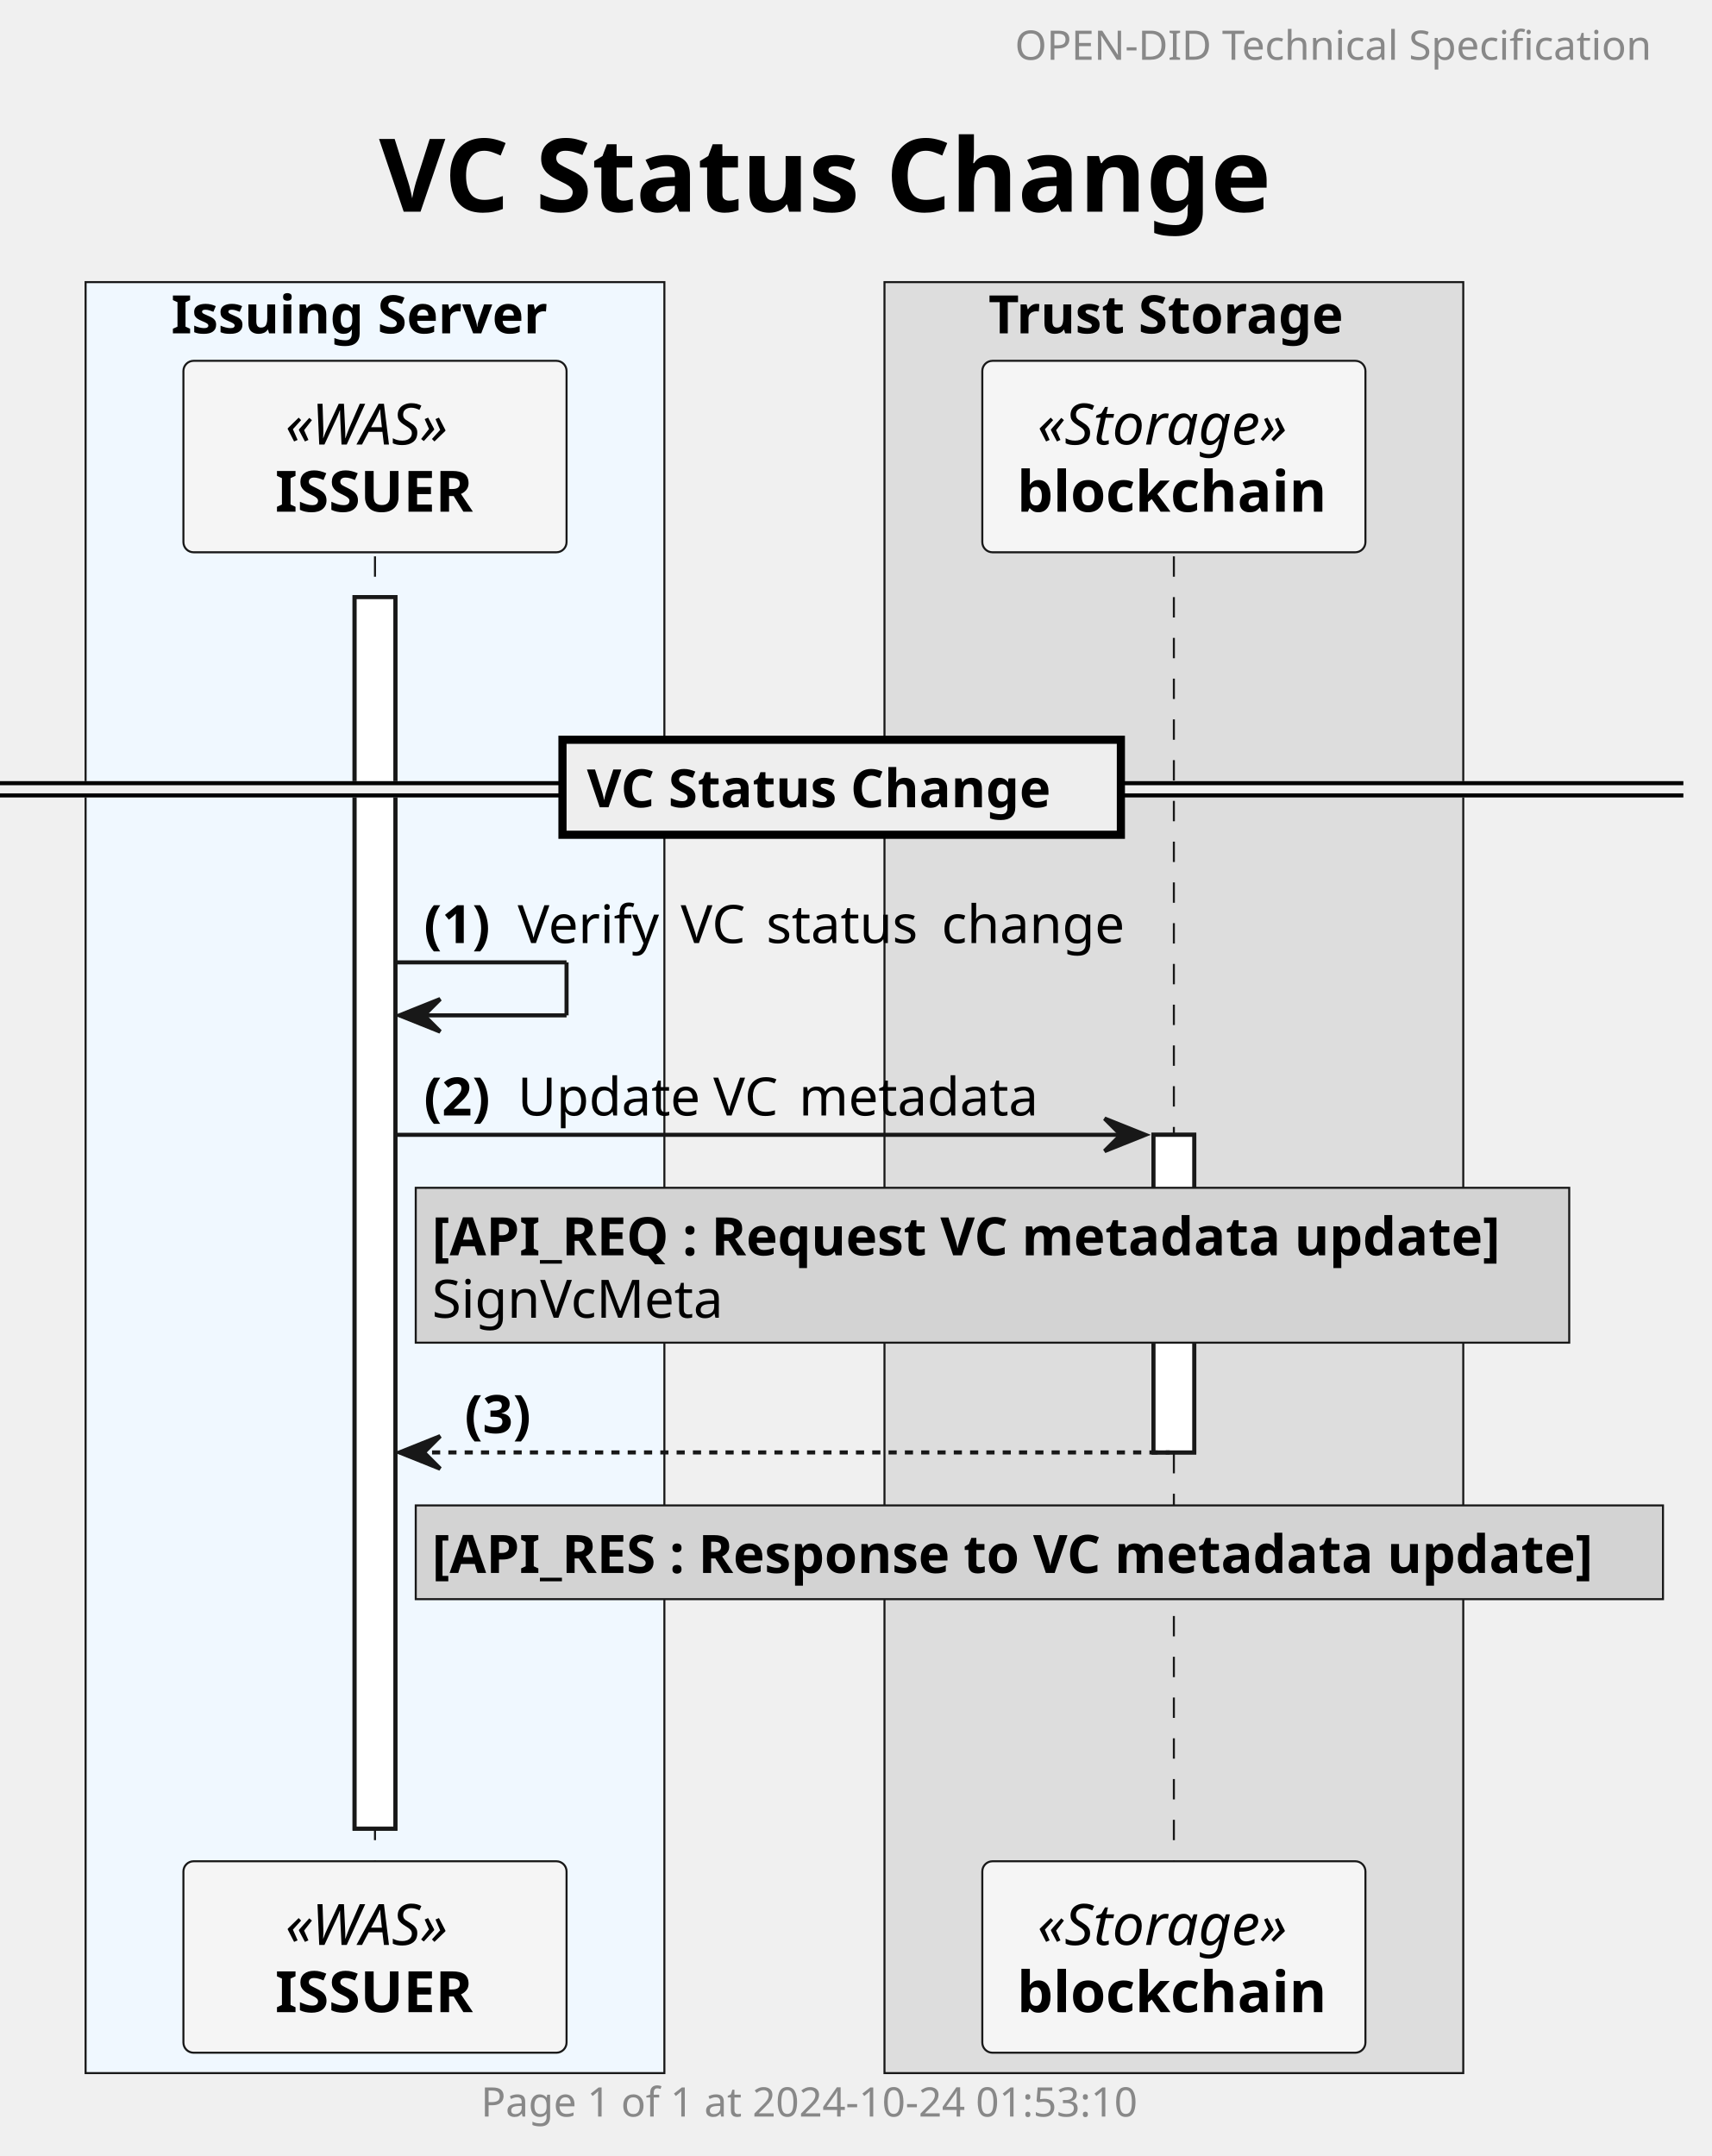
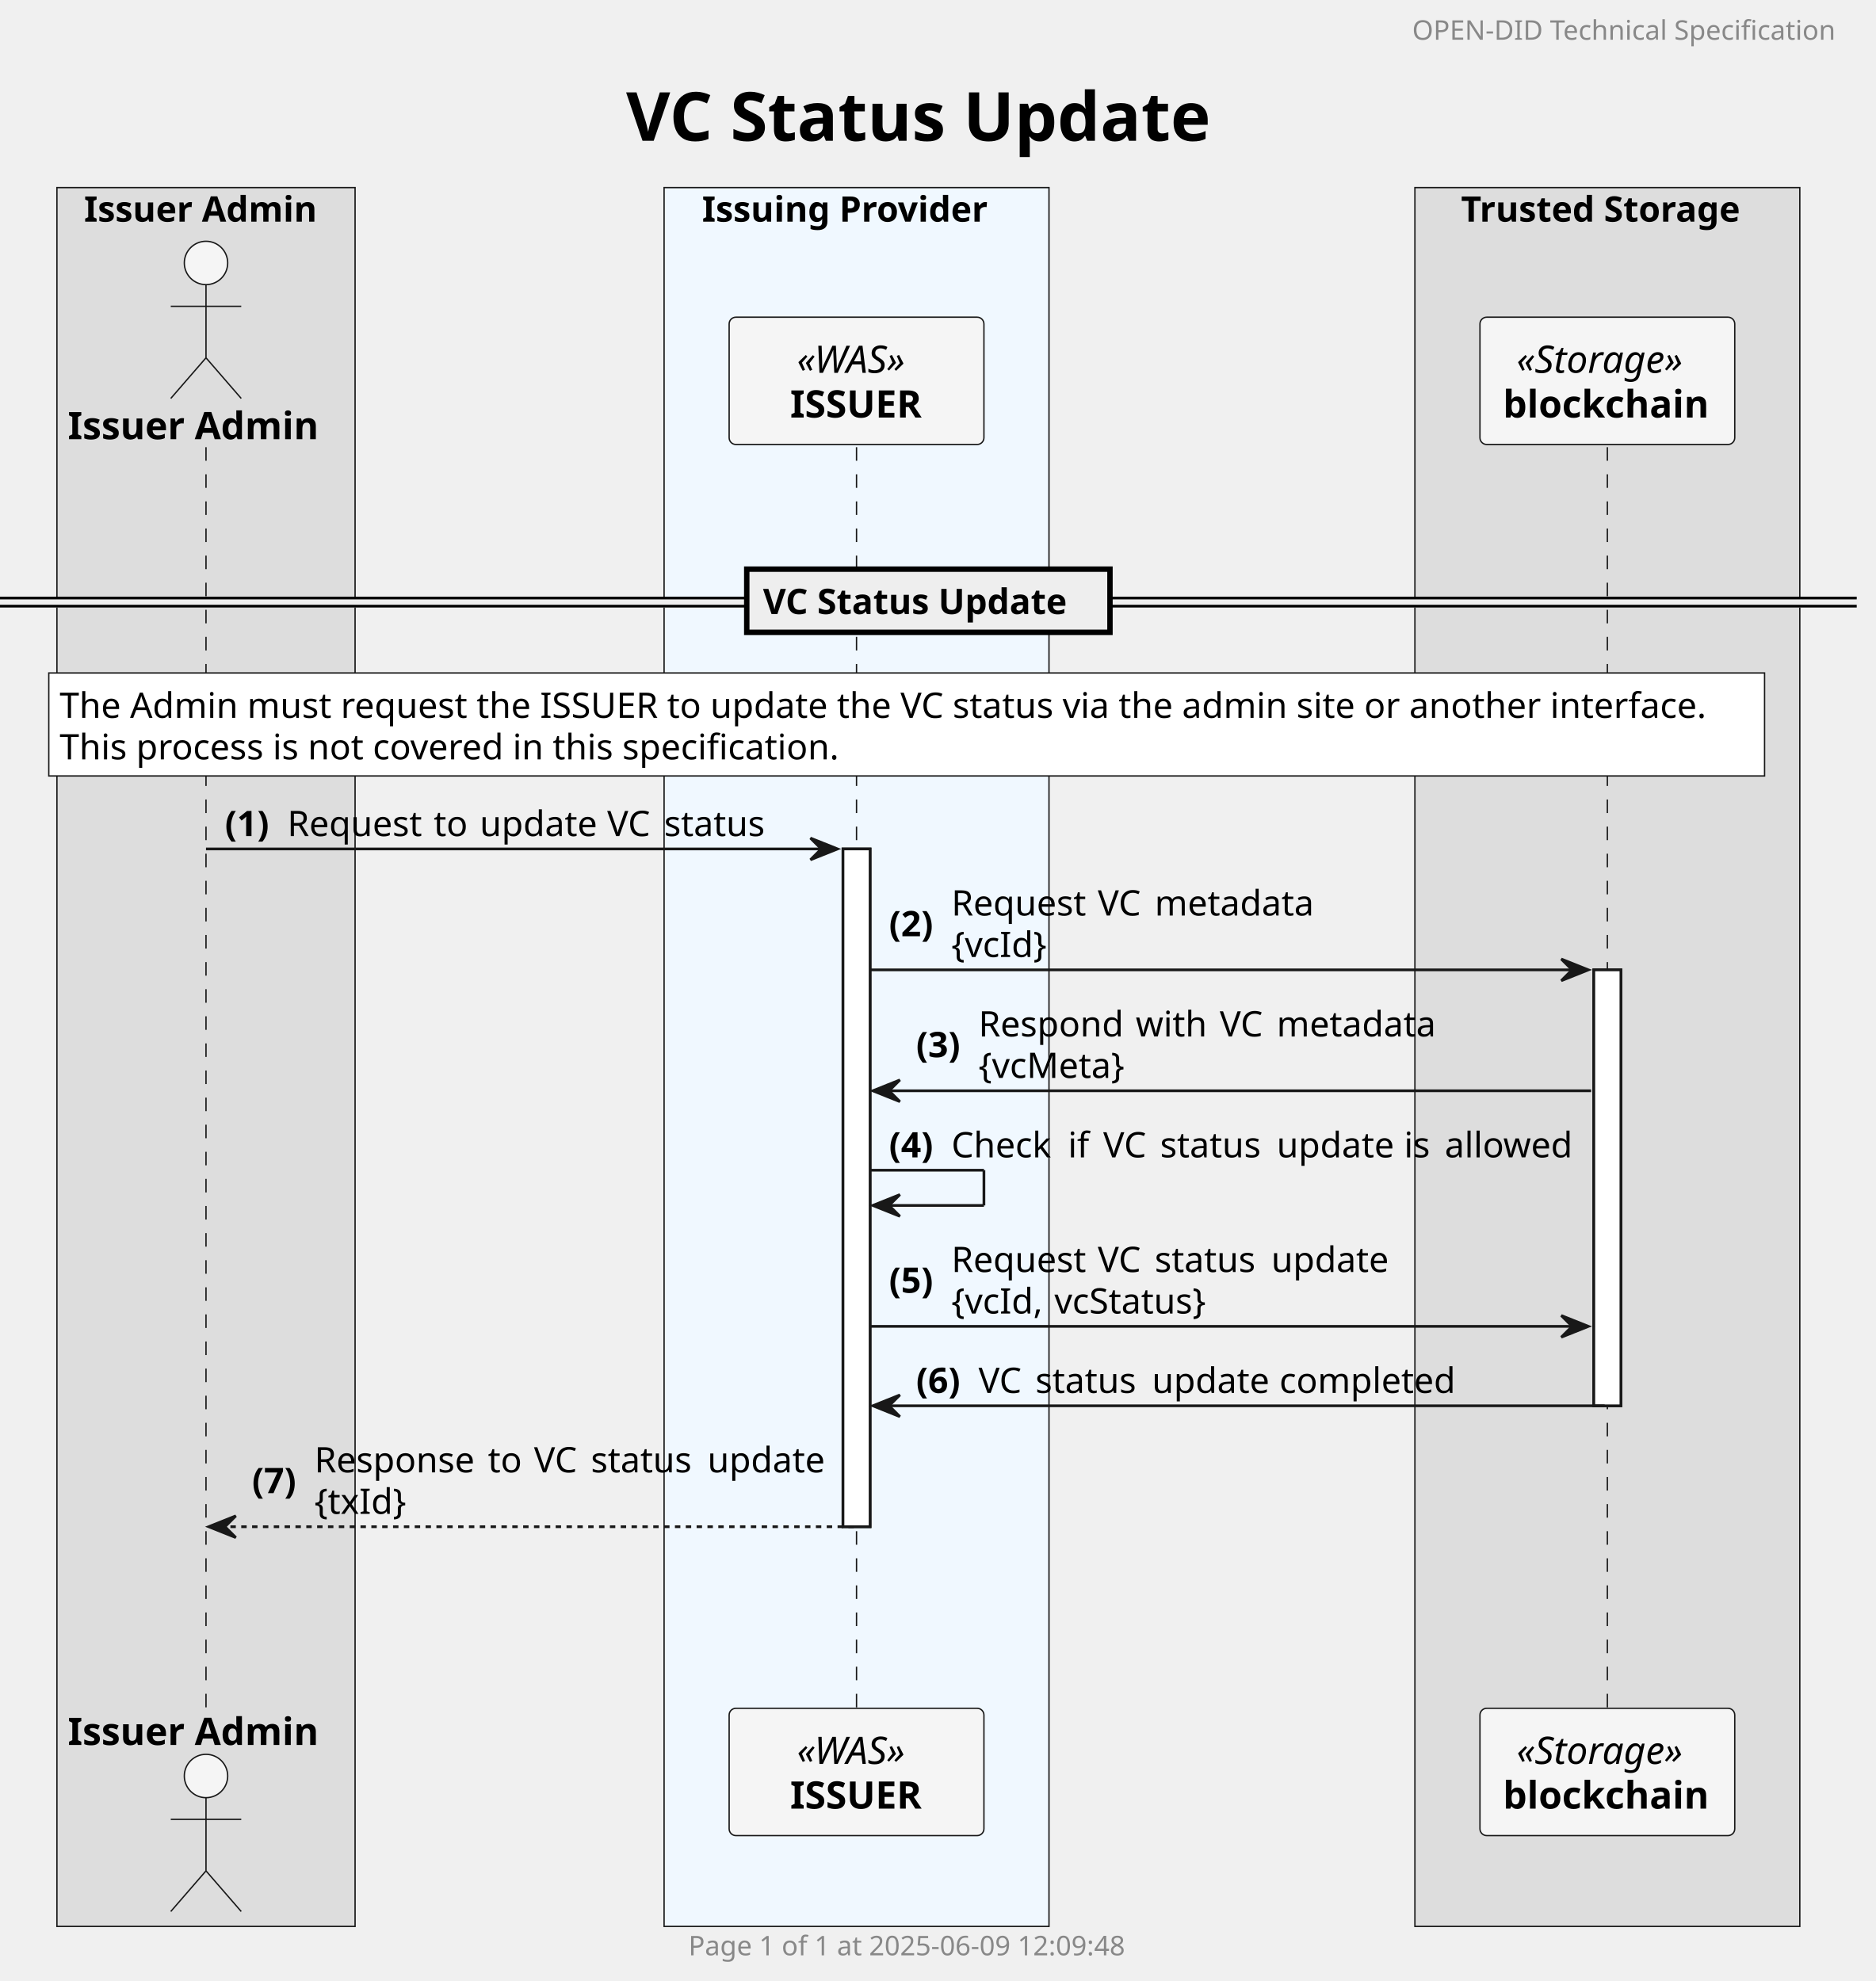
- <svg xmlns="http://www.w3.org/2000/svg" contentStyleType="text/css" height="529px" preserveAspectRatio="none" style="width:420px;height:529px;background:#FFFFFF;" version="1.1" viewBox="0 0 420 529" width="420px" zoomAndPan="magnify">
+ <svg xmlns="http://www.w3.org/2000/svg" contentStyleType="text/css" height="731px" preserveAspectRatio="none" style="width:692px;height:731px;background:#FFFFFF;" version="1.1" viewBox="0 0 692 731" width="692px" zoomAndPan="magnify">
  <defs />
  <g>
-     <text fill="#000000" font-family="sans-serif" font-size="25" font-weight="bold" lengthAdjust="spacing" textLength="226" x="93" y="51.947">VC Status Change</text>
-     <rect fill="#F0F8FF" height="439.438" style="stroke:#181818;stroke-width:0.5;" width="142" x="21" y="69.221" />
-     <text fill="#000000" font-family="sans-serif" font-size="13" font-weight="bold" lengthAdjust="spacing" textLength="96" x="42" y="81.789">Issuing Server</text>
-     <rect fill="#DDDDDD" height="439.438" style="stroke:#181818;stroke-width:0.5;" width="142" x="217" y="69.221" />
-     <text fill="#000000" font-family="sans-serif" font-size="13" font-weight="bold" lengthAdjust="spacing" textLength="91" x="242.5" y="81.789">Trust Storage</text>
-     <rect fill="#FFFFFF" height="302.174" style="stroke:#181818;stroke-width:1.0;" width="10" x="87" y="146.508" />
-     <rect fill="#FFFFFF" height="77.932" style="stroke:#181818;stroke-width:1.0;" width="10" x="283" y="278.44" />
-     <line style="stroke:#181818;stroke-width:0.5;stroke-dasharray:5.0,5.0;" x1="92" x2="92" y1="136.508" y2="457.682" />
-     <line style="stroke:#181818;stroke-width:0.5;stroke-dasharray:5.0,5.0;" x1="288" x2="288" y1="136.508" y2="457.682" />
-     <rect fill="#F5F5F5" height="46.977" rx="2.5" ry="2.5" style="stroke:#181818;stroke-width:0.5;" width="94" x="45" y="88.531" />
-     <text fill="#000000" font-family="sans-serif" font-size="14" font-style="italic" lengthAdjust="spacing" textLength="44" x="70" y="109.066">«WAS»</text>
-     <text fill="#000000" font-family="sans-serif" font-size="14" font-weight="bold" lengthAdjust="spacing" textLength="49" x="67.5" y="125.555">ISSUER</text>
-     <rect fill="#F5F5F5" height="46.977" rx="2.5" ry="2.5" style="stroke:#181818;stroke-width:0.5;" width="94" x="45" y="456.682" />
-     <text fill="#000000" font-family="sans-serif" font-size="14" font-style="italic" lengthAdjust="spacing" textLength="44" x="70" y="477.217">«WAS»</text>
-     <text fill="#000000" font-family="sans-serif" font-size="14" font-weight="bold" lengthAdjust="spacing" textLength="49" x="67.5" y="493.705">ISSUER</text>
-     <rect fill="#F5F5F5" height="46.977" rx="2.5" ry="2.5" style="stroke:#181818;stroke-width:0.5;" width="94" x="241" y="88.531" />
-     <text fill="#000000" font-family="sans-serif" font-size="14" font-style="italic" lengthAdjust="spacing" textLength="67" x="254.5" y="109.066">«Storage»</text>
-     <text fill="#000000" font-family="sans-serif" font-size="14" font-weight="bold" lengthAdjust="spacing" textLength="77" x="249.5" y="125.555">blockchain</text>
-     <rect fill="#F5F5F5" height="46.977" rx="2.5" ry="2.5" style="stroke:#181818;stroke-width:0.5;" width="94" x="241" y="456.682" />
-     <text fill="#000000" font-family="sans-serif" font-size="14" font-style="italic" lengthAdjust="spacing" textLength="67" x="254.5" y="477.217">«Storage»</text>
-     <text fill="#000000" font-family="sans-serif" font-size="14" font-weight="bold" lengthAdjust="spacing" textLength="77" x="249.5" y="493.705">blockchain</text>
-     <rect fill="#FFFFFF" height="302.174" style="stroke:#181818;stroke-width:1.0;" width="10" x="87" y="146.508" />
-     <rect fill="#FFFFFF" height="77.932" style="stroke:#181818;stroke-width:1.0;" width="10" x="283" y="278.44" />
-     <rect fill="#EEEEEE" height="3" style="stroke:#EEEEEE;stroke-width:1.0;" width="413" x="0" y="192.163" />
-     <line style="stroke:#000000;stroke-width:1.0;" x1="0" x2="413" y1="192.163" y2="192.163" />
-     <line style="stroke:#000000;stroke-width:1.0;" x1="0" x2="413" y1="195.163" y2="195.163" />
-     <rect fill="#EEEEEE" height="23.311" style="stroke:#000000;stroke-width:2.0;" width="137" x="138" y="181.508" />
-     <text fill="#000000" font-family="sans-serif" font-size="13" font-weight="bold" lengthAdjust="spacing" textLength="119" x="144" y="198.076">VC Status Change</text>
-     <line style="stroke:#181818;stroke-width:1.0;" x1="97" x2="139" y1="236.129" y2="236.129" />
-     <line style="stroke:#181818;stroke-width:1.0;" x1="139" x2="139" y1="236.129" y2="249.129" />
-     <line style="stroke:#181818;stroke-width:1.0;" x1="98" x2="139" y1="249.129" y2="249.129" />
-     <polygon fill="#181818" points="108,245.129,98,249.129,108,253.129,104,249.129" style="stroke:#181818;stroke-width:1.0;" />
-     <text fill="#000000" font-family="sans-serif" font-size="13" font-weight="bold" lengthAdjust="spacing" textLength="19" x="104" y="231.387">(1)</text>
-     <text fill="#000000" font-family="sans-serif" font-size="13" lengthAdjust="spacing" textLength="36" x="127" y="231.387">Verify</text>
-     <text fill="#000000" font-family="sans-serif" font-size="13" lengthAdjust="spacing" textLength="4" x="163" y="231.387"> </text>
-     <text fill="#000000" font-family="sans-serif" font-size="13" lengthAdjust="spacing" textLength="17" x="167" y="231.387">VC</text>
-     <text fill="#000000" font-family="sans-serif" font-size="13" lengthAdjust="spacing" textLength="4" x="184" y="231.387"> </text>
-     <text fill="#000000" font-family="sans-serif" font-size="13" lengthAdjust="spacing" textLength="39" x="188" y="231.387">status</text>
-     <text fill="#000000" font-family="sans-serif" font-size="13" lengthAdjust="spacing" textLength="4" x="227" y="231.387"> </text>
-     <text fill="#000000" font-family="sans-serif" font-size="13" lengthAdjust="spacing" textLength="45" x="231" y="231.387">change</text>
-     <polygon fill="#181818" points="271,274.44,281,278.44,271,282.44,275,278.44" style="stroke:#181818;stroke-width:1.0;" />
-     <line style="stroke:#181818;stroke-width:1.0;" x1="97" x2="277" y1="278.44" y2="278.44" />
-     <text fill="#000000" font-family="sans-serif" font-size="13" font-weight="bold" lengthAdjust="spacing" textLength="19" x="104" y="273.697">(2)</text>
-     <text fill="#000000" font-family="sans-serif" font-size="13" lengthAdjust="spacing" textLength="44" x="127" y="273.697">Update</text>
-     <text fill="#000000" font-family="sans-serif" font-size="13" lengthAdjust="spacing" textLength="4" x="171" y="273.697"> </text>
-     <text fill="#000000" font-family="sans-serif" font-size="13" lengthAdjust="spacing" textLength="17" x="175" y="273.697">VC</text>
-     <text fill="#000000" font-family="sans-serif" font-size="13" lengthAdjust="spacing" textLength="4" x="192" y="273.697"> </text>
-     <text fill="#000000" font-family="sans-serif" font-size="13" lengthAdjust="spacing" textLength="58" x="196" y="273.697">metadata</text>
-     <rect fill="#D3D3D3" height="38" style="stroke:#181818;stroke-width:0.5;" width="283" x="102" y="291.44" />
-     <text fill="#000000" font-family="sans-serif" font-size="13" font-weight="bold" lengthAdjust="spacing" textLength="275" x="106" y="308.008">[API_REQ : Request VC metadata update]</text>
-     <text fill="#000000" font-family="sans-serif" font-size="13" lengthAdjust="spacing" textLength="72" x="106" y="323.318">SignVcMeta</text>
-     <polygon fill="#181818" points="108,352.371,98,356.371,108,360.371,104,356.371" style="stroke:#181818;stroke-width:1.0;" />
-     <line style="stroke:#181818;stroke-width:1.0;stroke-dasharray:2.0,2.0;" x1="102" x2="287" y1="356.371" y2="356.371" />
-     <text fill="#000000" font-family="sans-serif" font-size="13" font-weight="bold" lengthAdjust="spacing" textLength="19" x="114" y="351.629">(3)</text>
-     <text fill="#000000" font-family="sans-serif" font-size="13" lengthAdjust="spacing" textLength="4" x="137" y="351.629"> </text>
-     <rect fill="#D3D3D3" height="23" style="stroke:#181818;stroke-width:0.5;" width="306" x="102" y="369.371" />
-     <text fill="#000000" font-family="sans-serif" font-size="13" font-weight="bold" lengthAdjust="spacing" textLength="298" x="106" y="385.94">[API_RES : Response to VC metadata update]</text>
-     <text fill="#888888" font-family="sans-serif" font-size="10" lengthAdjust="spacing" textLength="163" x="249" y="14.668">OPEN-DID Technical Specification</text>
-     <text fill="#888888" font-family="sans-serif" font-size="10" lengthAdjust="spacing" textLength="176" x="118" y="519.326">Page 1 of 1 at 2024-10-24 01:53:10</text>
+     <text fill="#000000" font-family="sans-serif" font-size="25" font-weight="bold" lengthAdjust="spacing" textLength="222" x="231" y="51.947">VC Status Update</text>
+     <rect fill="#DDDDDD" height="641.635" style="stroke:#181818;stroke-width:0.5;" width="110" x="21" y="69.221" />
+     <text fill="#000000" font-family="sans-serif" font-size="13" font-weight="bold" lengthAdjust="spacing" textLength="90" x="31" y="81.789">Issuer Admin</text>
+     <rect fill="#F0F8FF" height="641.635" style="stroke:#181818;stroke-width:0.5;" width="142" x="245" y="69.221" />
+     <text fill="#000000" font-family="sans-serif" font-size="13" font-weight="bold" lengthAdjust="spacing" textLength="110" x="259" y="81.789">Issuing Provider</text>
+     <rect fill="#DDDDDD" height="641.635" style="stroke:#181818;stroke-width:0.5;" width="142" x="522" y="69.221" />
+     <text fill="#000000" font-family="sans-serif" font-size="13" font-weight="bold" lengthAdjust="spacing" textLength="108" x="539" y="81.789">Trusted Storage</text>
+     <rect fill="#FFFFFF" height="250.106" style="stroke:#181818;stroke-width:1.0;" width="10" x="311" y="313.262" />
+     <rect fill="#FFFFFF" height="160.863" style="stroke:#181818;stroke-width:1.0;" width="10" x="588" y="357.883" />
+     <line style="stroke:#181818;stroke-width:0.5;stroke-dasharray:5.0,5.0;" x1="76" x2="76" y1="165.019" y2="631.367" />
+     <line style="stroke:#181818;stroke-width:0.5;stroke-dasharray:5.0,5.0;" x1="316" x2="316" y1="165.019" y2="631.367" />
+     <line style="stroke:#181818;stroke-width:0.5;stroke-dasharray:5.0,5.0;" x1="593" x2="593" y1="165.019" y2="631.367" />
+     <text fill="#000000" font-family="sans-serif" font-size="14" font-weight="bold" lengthAdjust="spacing" textLength="96" x="25" y="162.066">Issuer Admin</text>
+     <ellipse cx="76" cy="97.031" fill="#F5F5F5" rx="8" ry="8" style="stroke:#181818;stroke-width:0.5;" />
+     <path d="M76,105.031 L76,132.031 M63,113.031 L89,113.031 M76,132.031 L63,147.031 M76,132.031 L89,147.031 " fill="none" style="stroke:#181818;stroke-width:0.5;" />
+     <text fill="#000000" font-family="sans-serif" font-size="14" font-weight="bold" lengthAdjust="spacing" textLength="96" x="25" y="643.902">Issuer Admin</text>
+     <ellipse cx="76" cy="655.356" fill="#F5F5F5" rx="8" ry="8" style="stroke:#181818;stroke-width:0.5;" />
+     <path d="M76,663.356 L76,690.356 M63,671.356 L89,671.356 M76,690.356 L63,705.356 M76,690.356 L89,705.356 " fill="none" style="stroke:#181818;stroke-width:0.5;" />
+     <rect fill="#F5F5F5" height="46.977" rx="2.5" ry="2.5" style="stroke:#181818;stroke-width:0.5;" width="94" x="269" y="117.043" />
+     <text fill="#000000" font-family="sans-serif" font-size="14" font-style="italic" lengthAdjust="spacing" textLength="44" x="294" y="137.578">«WAS»</text>
+     <text fill="#000000" font-family="sans-serif" font-size="14" font-weight="bold" lengthAdjust="spacing" textLength="49" x="291.5" y="154.066">ISSUER</text>
+     <rect fill="#F5F5F5" height="46.977" rx="2.5" ry="2.5" style="stroke:#181818;stroke-width:0.5;" width="94" x="269" y="630.367" />
+     <text fill="#000000" font-family="sans-serif" font-size="14" font-style="italic" lengthAdjust="spacing" textLength="44" x="294" y="650.902">«WAS»</text>
+     <text fill="#000000" font-family="sans-serif" font-size="14" font-weight="bold" lengthAdjust="spacing" textLength="49" x="291.5" y="667.391">ISSUER</text>
+     <rect fill="#F5F5F5" height="46.977" rx="2.5" ry="2.5" style="stroke:#181818;stroke-width:0.5;" width="94" x="546" y="117.043" />
+     <text fill="#000000" font-family="sans-serif" font-size="14" font-style="italic" lengthAdjust="spacing" textLength="67" x="559.5" y="137.578">«Storage»</text>
+     <text fill="#000000" font-family="sans-serif" font-size="14" font-weight="bold" lengthAdjust="spacing" textLength="77" x="554.5" y="154.066">blockchain</text>
+     <rect fill="#F5F5F5" height="46.977" rx="2.5" ry="2.5" style="stroke:#181818;stroke-width:0.5;" width="94" x="546" y="630.367" />
+     <text fill="#000000" font-family="sans-serif" font-size="14" font-style="italic" lengthAdjust="spacing" textLength="67" x="559.5" y="650.902">«Storage»</text>
+     <text fill="#000000" font-family="sans-serif" font-size="14" font-weight="bold" lengthAdjust="spacing" textLength="77" x="554.5" y="667.391">blockchain</text>
+     <rect fill="#FFFFFF" height="250.106" style="stroke:#181818;stroke-width:1.0;" width="10" x="311" y="313.262" />
+     <rect fill="#FFFFFF" height="160.863" style="stroke:#181818;stroke-width:1.0;" width="10" x="588" y="357.883" />
+     <rect fill="#EEEEEE" height="3" style="stroke:#EEEEEE;stroke-width:1.0;" width="685" x="0" y="220.675" />
+     <line style="stroke:#000000;stroke-width:1.0;" x1="0" x2="685" y1="220.675" y2="220.675" />
+     <line style="stroke:#000000;stroke-width:1.0;" x1="0" x2="685" y1="223.675" y2="223.675" />
+     <rect fill="#EEEEEE" height="23.311" style="stroke:#000000;stroke-width:2.0;" width="134" x="275.5" y="210.019" />
+     <text fill="#000000" font-family="sans-serif" font-size="13" font-weight="bold" lengthAdjust="spacing" textLength="116" x="281.5" y="226.588">VC Status Update</text>
+     <rect fill="#FFFFFF" height="38" style="stroke:#181818;stroke-width:0.5;" width="633" x="18" y="248.33" />
+     <text fill="#000000" font-family="sans-serif" font-size="13" lengthAdjust="spacing" textLength="625" x="22" y="264.898">The Admin must request the ISSUER to update the VC status via the admin site or another interface.</text>
+     <text fill="#000000" font-family="sans-serif" font-size="13" lengthAdjust="spacing" textLength="306" x="22" y="280.209">This process is not covered in this specification.</text>
+     <polygon fill="#181818" points="299,309.262,309,313.262,299,317.262,303,313.262" style="stroke:#181818;stroke-width:1.0;" />
+     <line style="stroke:#181818;stroke-width:1.0;" x1="76" x2="305" y1="313.262" y2="313.262" />
+     <text fill="#000000" font-family="sans-serif" font-size="13" font-weight="bold" lengthAdjust="spacing" textLength="19" x="83" y="308.519">(1)</text>
+     <text fill="#000000" font-family="sans-serif" font-size="13" lengthAdjust="spacing" textLength="50" x="106" y="308.519">Request</text>
+     <text fill="#000000" font-family="sans-serif" font-size="13" lengthAdjust="spacing" textLength="4" x="156" y="308.519"> </text>
+     <text fill="#000000" font-family="sans-serif" font-size="13" lengthAdjust="spacing" textLength="13" x="160" y="308.519">to</text>
+     <text fill="#000000" font-family="sans-serif" font-size="13" lengthAdjust="spacing" textLength="4" x="173" y="308.519"> </text>
+     <text fill="#000000" font-family="sans-serif" font-size="13" lengthAdjust="spacing" textLength="43" x="177" y="308.519">update</text>
+     <text fill="#000000" font-family="sans-serif" font-size="13" lengthAdjust="spacing" textLength="4" x="220" y="308.519"> </text>
+     <text fill="#000000" font-family="sans-serif" font-size="13" lengthAdjust="spacing" textLength="17" x="224" y="308.519">VC</text>
+     <text fill="#000000" font-family="sans-serif" font-size="13" lengthAdjust="spacing" textLength="4" x="241" y="308.519"> </text>
+     <text fill="#000000" font-family="sans-serif" font-size="13" lengthAdjust="spacing" textLength="39" x="245" y="308.519">status</text>
+     <polygon fill="#181818" points="576,353.883,586,357.883,576,361.883,580,357.883" style="stroke:#181818;stroke-width:1.0;" />
+     <line style="stroke:#181818;stroke-width:1.0;" x1="321" x2="582" y1="357.883" y2="357.883" />
+     <text fill="#000000" font-family="sans-serif" font-size="13" font-weight="bold" lengthAdjust="spacing" textLength="19" x="328" y="345.485">(2)</text>
+     <text fill="#000000" font-family="sans-serif" font-size="13" lengthAdjust="spacing" textLength="50" x="351" y="337.83">Request</text>
+     <text fill="#000000" font-family="sans-serif" font-size="13" lengthAdjust="spacing" textLength="4" x="401" y="337.83"> </text>
+     <text fill="#000000" font-family="sans-serif" font-size="13" lengthAdjust="spacing" textLength="17" x="405" y="337.83">VC</text>
+     <text fill="#000000" font-family="sans-serif" font-size="13" lengthAdjust="spacing" textLength="4" x="422" y="337.83"> </text>
+     <text fill="#000000" font-family="sans-serif" font-size="13" lengthAdjust="spacing" textLength="58" x="426" y="337.83">metadata</text>
+     <text fill="#000000" font-family="sans-serif" font-size="13" lengthAdjust="spacing" textLength="34" x="351" y="353.141">{vcId}</text>
+     <polygon fill="#181818" points="332,398.504,322,402.504,332,406.504,328,402.504" style="stroke:#181818;stroke-width:1.0;" />
+     <line style="stroke:#181818;stroke-width:1.0;" x1="326" x2="587" y1="402.504" y2="402.504" />
+     <text fill="#000000" font-family="sans-serif" font-size="13" font-weight="bold" lengthAdjust="spacing" textLength="19" x="338" y="390.106">(3)</text>
+     <text fill="#000000" font-family="sans-serif" font-size="13" lengthAdjust="spacing" textLength="54" x="361" y="382.451">Respond</text>
+     <text fill="#000000" font-family="sans-serif" font-size="13" lengthAdjust="spacing" textLength="4" x="415" y="382.451"> </text>
+     <text fill="#000000" font-family="sans-serif" font-size="13" lengthAdjust="spacing" textLength="27" x="419" y="382.451">with</text>
+     <text fill="#000000" font-family="sans-serif" font-size="13" lengthAdjust="spacing" textLength="4" x="446" y="382.451"> </text>
+     <text fill="#000000" font-family="sans-serif" font-size="13" lengthAdjust="spacing" textLength="17" x="450" y="382.451">VC</text>
+     <text fill="#000000" font-family="sans-serif" font-size="13" lengthAdjust="spacing" textLength="4" x="467" y="382.451"> </text>
+     <text fill="#000000" font-family="sans-serif" font-size="13" lengthAdjust="spacing" textLength="58" x="471" y="382.451">metadata</text>
+     <text fill="#000000" font-family="sans-serif" font-size="13" lengthAdjust="spacing" textLength="52" x="361" y="397.762">{vcMeta}</text>
+     <line style="stroke:#181818;stroke-width:1.0;" x1="321" x2="363" y1="431.815" y2="431.815" />
+     <line style="stroke:#181818;stroke-width:1.0;" x1="363" x2="363" y1="431.815" y2="444.815" />
+     <line style="stroke:#181818;stroke-width:1.0;" x1="322" x2="363" y1="444.815" y2="444.815" />
+     <polygon fill="#181818" points="332,440.815,322,444.815,332,448.815,328,444.815" style="stroke:#181818;stroke-width:1.0;" />
+     <text fill="#000000" font-family="sans-serif" font-size="13" font-weight="bold" lengthAdjust="spacing" textLength="19" x="328" y="427.072">(4)</text>
+     <text fill="#000000" font-family="sans-serif" font-size="13" lengthAdjust="spacing" textLength="39" x="351" y="427.072">Check</text>
+     <text fill="#000000" font-family="sans-serif" font-size="13" lengthAdjust="spacing" textLength="4" x="390" y="427.072"> </text>
+     <text fill="#000000" font-family="sans-serif" font-size="13" lengthAdjust="spacing" textLength="9" x="394" y="427.072">if</text>
+     <text fill="#000000" font-family="sans-serif" font-size="13" lengthAdjust="spacing" textLength="4" x="403" y="427.072"> </text>
+     <text fill="#000000" font-family="sans-serif" font-size="13" lengthAdjust="spacing" textLength="17" x="407" y="427.072">VC</text>
+     <text fill="#000000" font-family="sans-serif" font-size="13" lengthAdjust="spacing" textLength="4" x="424" y="427.072"> </text>
+     <text fill="#000000" font-family="sans-serif" font-size="13" lengthAdjust="spacing" textLength="39" x="428" y="427.072">status</text>
+     <text fill="#000000" font-family="sans-serif" font-size="13" lengthAdjust="spacing" textLength="4" x="467" y="427.072"> </text>
+     <text fill="#000000" font-family="sans-serif" font-size="13" lengthAdjust="spacing" textLength="43" x="471" y="427.072">update</text>
+     <text fill="#000000" font-family="sans-serif" font-size="13" lengthAdjust="spacing" textLength="4" x="514" y="427.072"> </text>
+     <text fill="#000000" font-family="sans-serif" font-size="13" lengthAdjust="spacing" textLength="11" x="518" y="427.072">is</text>
+     <text fill="#000000" font-family="sans-serif" font-size="13" lengthAdjust="spacing" textLength="4" x="529" y="427.072"> </text>
+     <text fill="#000000" font-family="sans-serif" font-size="13" lengthAdjust="spacing" textLength="48" x="533" y="427.072">allowed</text>
+     <polygon fill="#181818" points="576,485.435,586,489.435,576,493.435,580,489.435" style="stroke:#181818;stroke-width:1.0;" />
+     <line style="stroke:#181818;stroke-width:1.0;" x1="321" x2="582" y1="489.435" y2="489.435" />
+     <text fill="#000000" font-family="sans-serif" font-size="13" font-weight="bold" lengthAdjust="spacing" textLength="19" x="328" y="477.038">(5)</text>
+     <text fill="#000000" font-family="sans-serif" font-size="13" lengthAdjust="spacing" textLength="50" x="351" y="469.383">Request</text>
+     <text fill="#000000" font-family="sans-serif" font-size="13" lengthAdjust="spacing" textLength="4" x="401" y="469.383"> </text>
+     <text fill="#000000" font-family="sans-serif" font-size="13" lengthAdjust="spacing" textLength="17" x="405" y="469.383">VC</text>
+     <text fill="#000000" font-family="sans-serif" font-size="13" lengthAdjust="spacing" textLength="4" x="422" y="469.383"> </text>
+     <text fill="#000000" font-family="sans-serif" font-size="13" lengthAdjust="spacing" textLength="39" x="426" y="469.383">status</text>
+     <text fill="#000000" font-family="sans-serif" font-size="13" lengthAdjust="spacing" textLength="4" x="465" y="469.383"> </text>
+     <text fill="#000000" font-family="sans-serif" font-size="13" lengthAdjust="spacing" textLength="43" x="469" y="469.383">update</text>
+     <text fill="#000000" font-family="sans-serif" font-size="13" lengthAdjust="spacing" textLength="34" x="351" y="484.693">{vcId,</text>
+     <text fill="#000000" font-family="sans-serif" font-size="13" lengthAdjust="spacing" textLength="4" x="385" y="484.693"> </text>
+     <text fill="#000000" font-family="sans-serif" font-size="13" lengthAdjust="spacing" textLength="57" x="389" y="484.693">vcStatus}</text>
+     <polygon fill="#181818" points="332,514.746,322,518.746,332,522.746,328,518.746" style="stroke:#181818;stroke-width:1.0;" />
+     <line style="stroke:#181818;stroke-width:1.0;" x1="326" x2="592" y1="518.746" y2="518.746" />
+     <text fill="#000000" font-family="sans-serif" font-size="13" font-weight="bold" lengthAdjust="spacing" textLength="19" x="338" y="514.004">(6)</text>
+     <text fill="#000000" font-family="sans-serif" font-size="13" lengthAdjust="spacing" textLength="17" x="361" y="514.004">VC</text>
+     <text fill="#000000" font-family="sans-serif" font-size="13" lengthAdjust="spacing" textLength="4" x="378" y="514.004"> </text>
+     <text fill="#000000" font-family="sans-serif" font-size="13" lengthAdjust="spacing" textLength="39" x="382" y="514.004">status</text>
+     <text fill="#000000" font-family="sans-serif" font-size="13" lengthAdjust="spacing" textLength="4" x="421" y="514.004"> </text>
+     <text fill="#000000" font-family="sans-serif" font-size="13" lengthAdjust="spacing" textLength="43" x="425" y="514.004">update</text>
+     <text fill="#000000" font-family="sans-serif" font-size="13" lengthAdjust="spacing" textLength="4" x="468" y="514.004"> </text>
+     <text fill="#000000" font-family="sans-serif" font-size="13" lengthAdjust="spacing" textLength="66" x="472" y="514.004">completed</text>
+     <polygon fill="#181818" points="87,559.367,77,563.367,87,567.367,83,563.367" style="stroke:#181818;stroke-width:1.0;" />
+     <line style="stroke:#181818;stroke-width:1.0;stroke-dasharray:2.0,2.0;" x1="81" x2="315" y1="563.367" y2="563.367" />
+     <text fill="#000000" font-family="sans-serif" font-size="13" font-weight="bold" lengthAdjust="spacing" textLength="19" x="93" y="550.97">(7)</text>
+     <text fill="#000000" font-family="sans-serif" font-size="13" lengthAdjust="spacing" textLength="60" x="116" y="543.314">Response</text>
+     <text fill="#000000" font-family="sans-serif" font-size="13" lengthAdjust="spacing" textLength="4" x="176" y="543.314"> </text>
+     <text fill="#000000" font-family="sans-serif" font-size="13" lengthAdjust="spacing" textLength="13" x="180" y="543.314">to</text>
+     <text fill="#000000" font-family="sans-serif" font-size="13" lengthAdjust="spacing" textLength="4" x="193" y="543.314"> </text>
+     <text fill="#000000" font-family="sans-serif" font-size="13" lengthAdjust="spacing" textLength="17" x="197" y="543.314">VC</text>
+     <text fill="#000000" font-family="sans-serif" font-size="13" lengthAdjust="spacing" textLength="4" x="214" y="543.314"> </text>
+     <text fill="#000000" font-family="sans-serif" font-size="13" lengthAdjust="spacing" textLength="39" x="218" y="543.314">status</text>
+     <text fill="#000000" font-family="sans-serif" font-size="13" lengthAdjust="spacing" textLength="4" x="257" y="543.314"> </text>
+     <text fill="#000000" font-family="sans-serif" font-size="13" lengthAdjust="spacing" textLength="43" x="261" y="543.314">update</text>
+     <text fill="#000000" font-family="sans-serif" font-size="13" lengthAdjust="spacing" textLength="33" x="116" y="558.625">{txId}</text>
+     <text fill="#888888" font-family="sans-serif" font-size="10" lengthAdjust="spacing" textLength="163" x="521" y="14.668">OPEN-DID Technical Specification</text>
+     <text fill="#888888" font-family="sans-serif" font-size="10" lengthAdjust="spacing" textLength="176" x="254" y="721.523">Page 1 of 1 at 2025-06-09 12:09:48</text>
  </g>
</svg>
